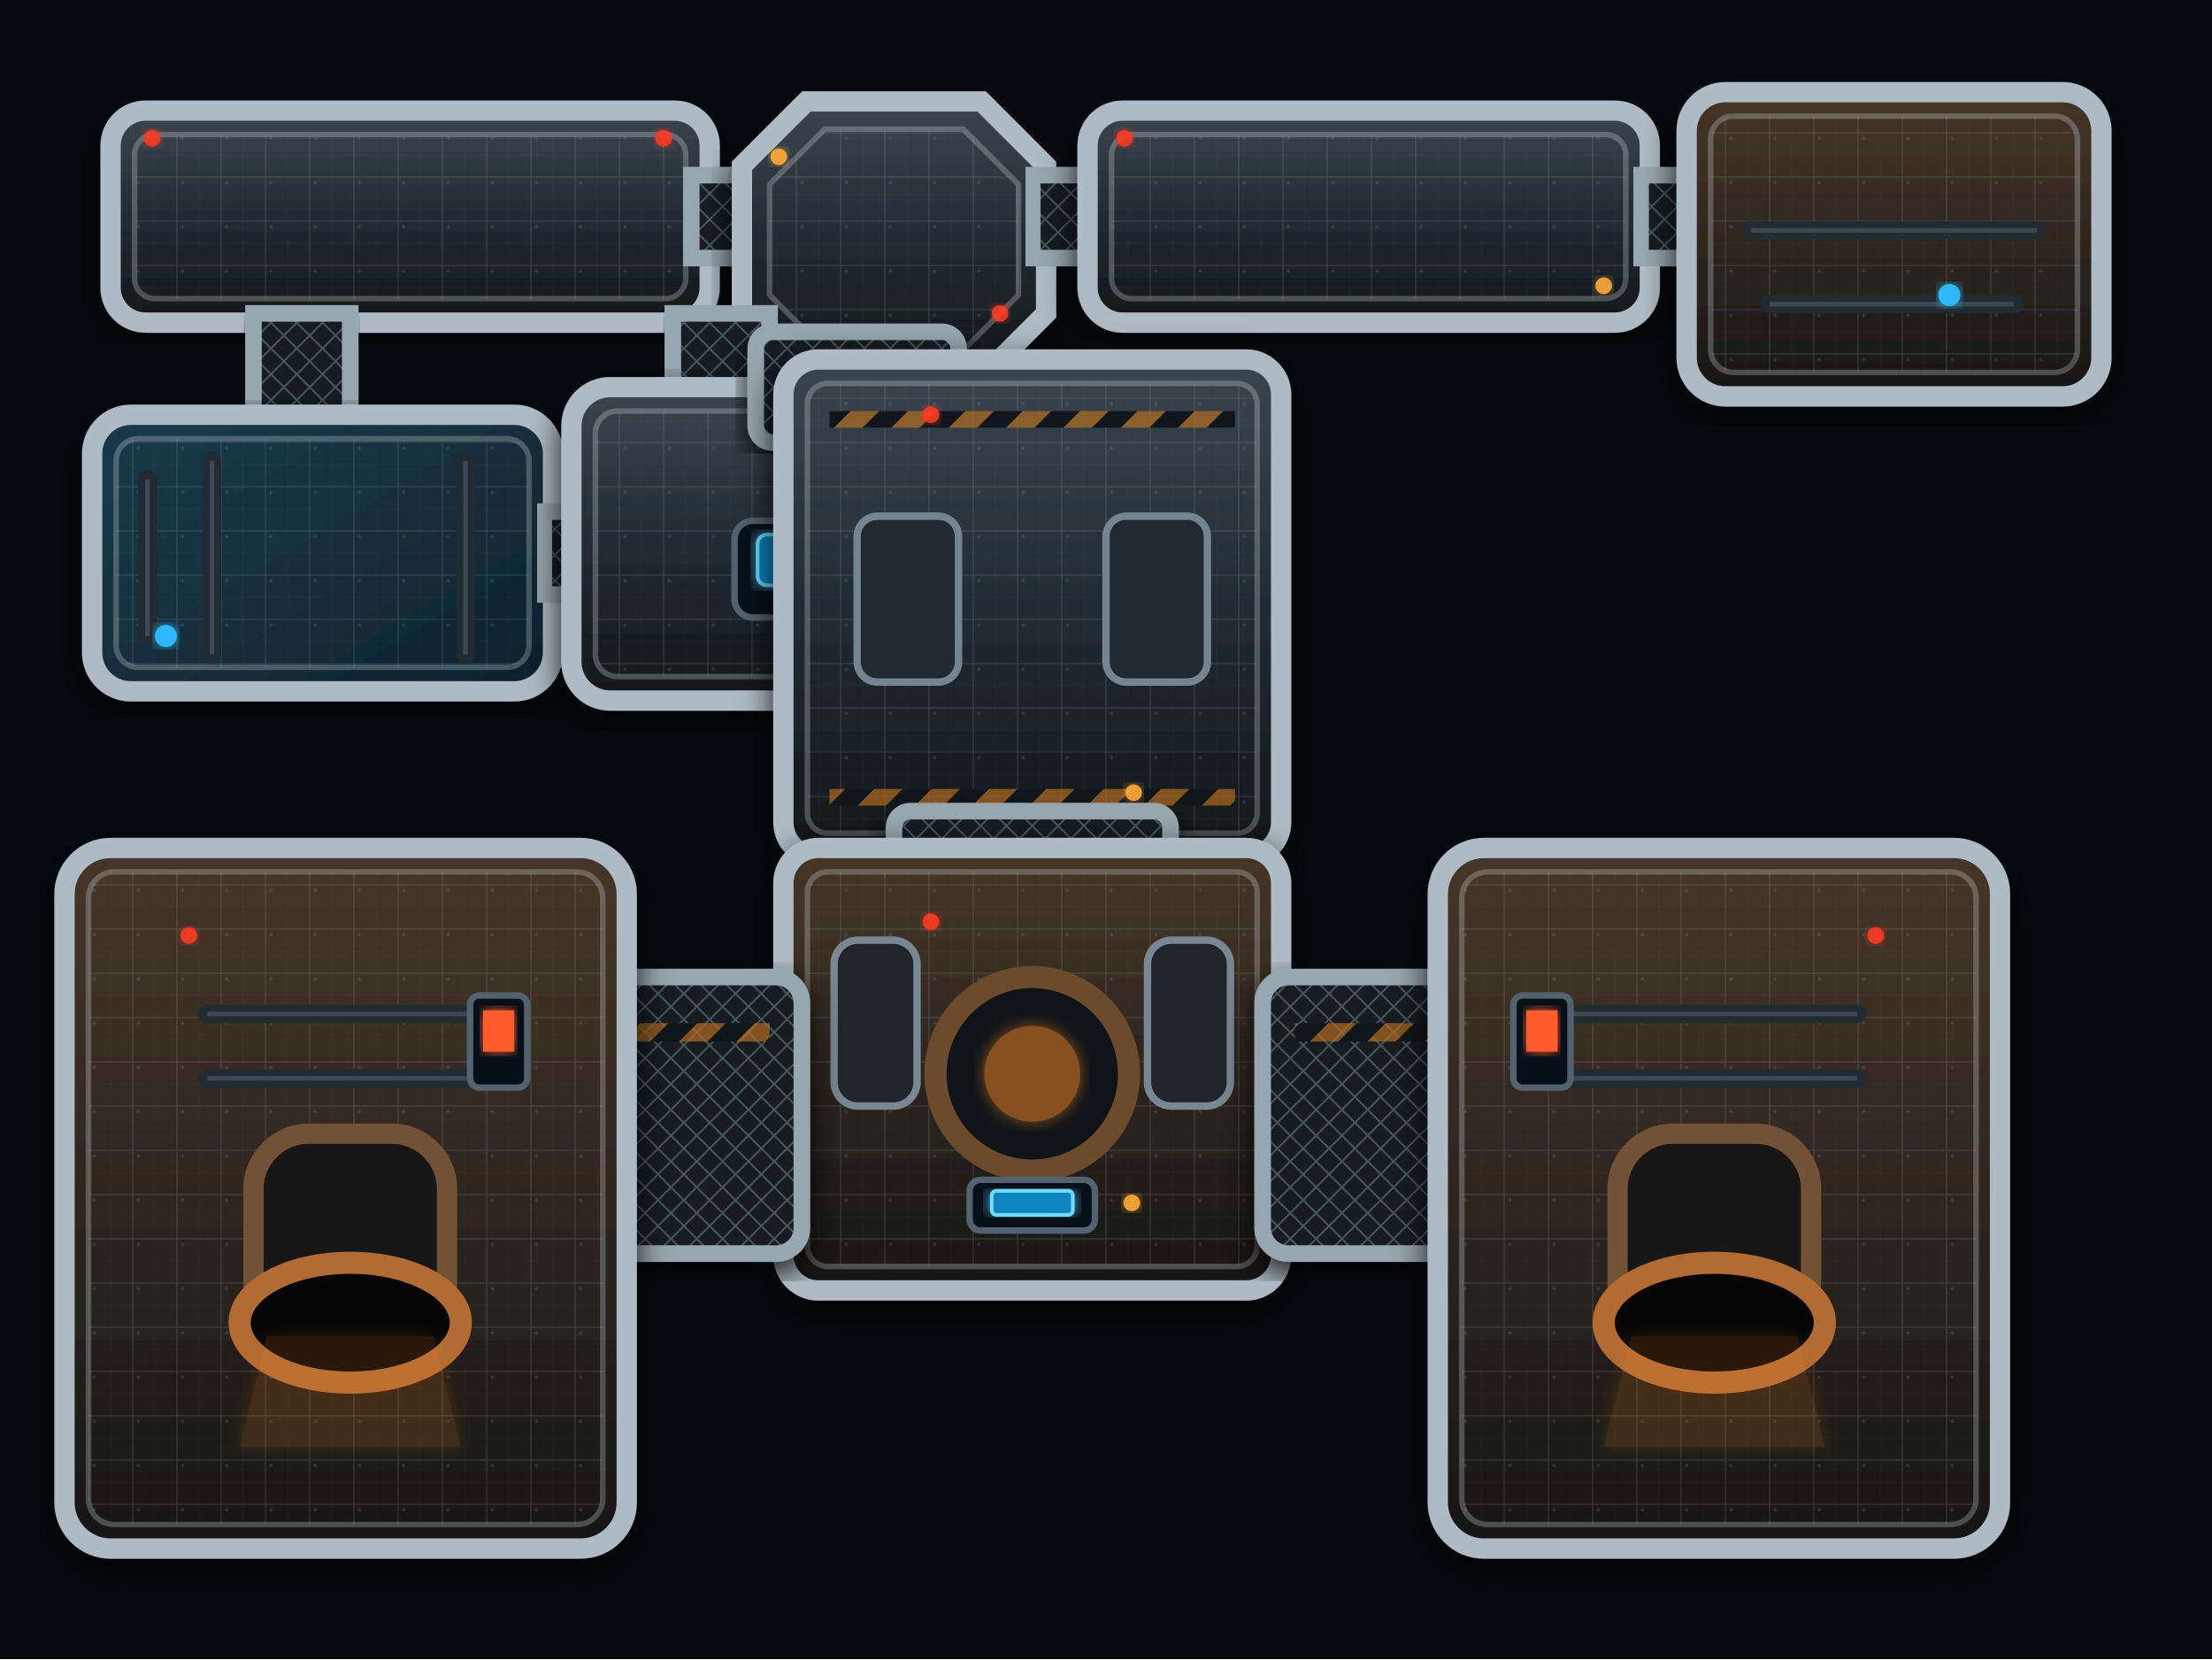
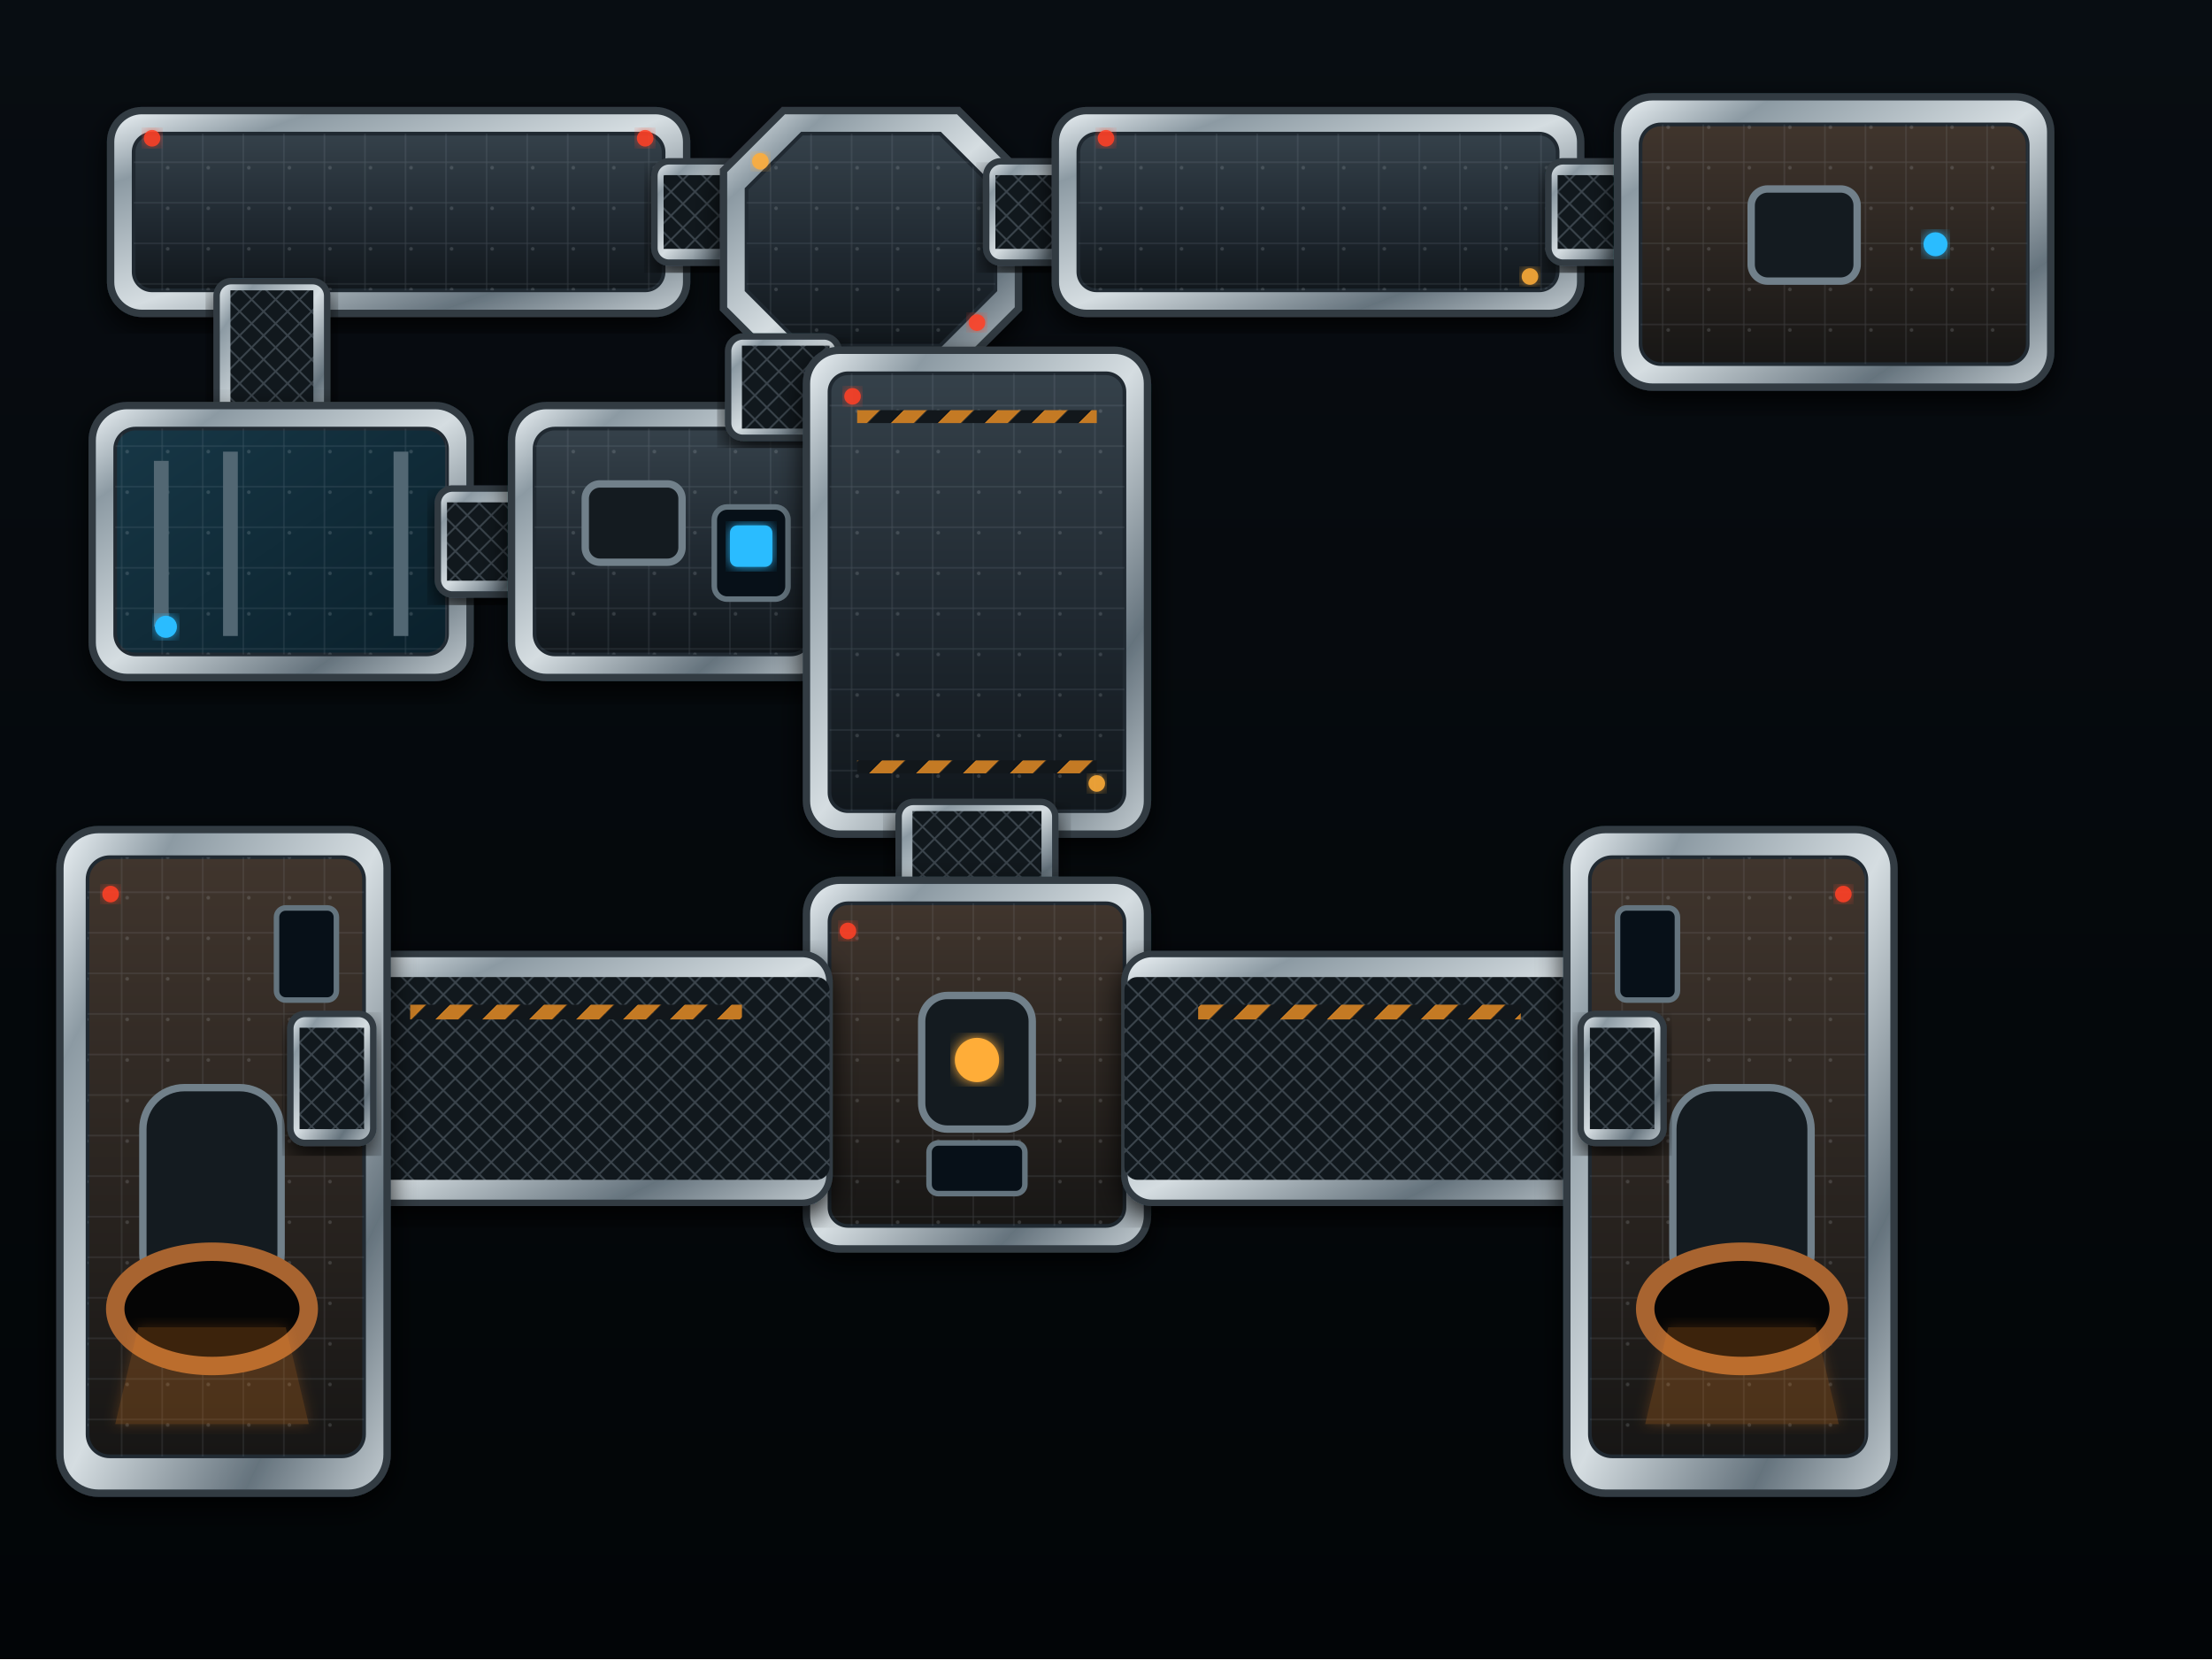
<svg xmlns="http://www.w3.org/2000/svg" width="2400" height="1800" viewBox="0 0 2400 1800">
  <defs>
+     <linearGradient id="bg" x1="0" y1="0" x2="0" y2="1">
+       <stop stop-color="#080d12" />
+       <stop offset="1" stop-color="#020507" />
+     </linearGradient>
    <linearGradient id="floor" x1="0" y1="0" x2="0" y2="1">
-       <stop offset="0" stop-color="#3a4650" />
-       <stop offset="0.5" stop-color="#222b33" />
-       <stop offset="1" stop-color="#11171a" />
+       <stop stop-color="#35414a" />
+       <stop offset=".55" stop-color="#202931" />
+       <stop offset="1" stop-color="#11171c" />
+     </linearGradient>
+     <linearGradient id="hot" x1="0" y1="0" x2="0" y2="1">
+       <stop stop-color="#40352d" />
+       <stop offset="1" stop-color="#171615" />
    </linearGradient>
    <linearGradient id="cool" x1="0" y1="0" x2="1" y2="1">
-       <stop offset="0" stop-color="#1a3b4b" />
-       <stop offset="1" stop-color="#0e222c" />
+       <stop stop-color="#173746" />
+       <stop offset="1" stop-color="#0a202b" />
    </linearGradient>
-     <linearGradient id="engine" x1="0" y1="0" x2="0" y2="1">
-       <stop offset="0" stop-color="#463629" />
-       <stop offset="1" stop-color="#171614" />
+     <linearGradient id="silver" x1="0" y1="0" x2="1" y2="1">
+       <stop stop-color="#eef4f7" />
+       <stop offset=".18" stop-color="#8c9aa3" />
+       <stop offset=".5" stop-color="#d5dde1" />
+       <stop offset=".78" stop-color="#65737d" />
+       <stop offset="1" stop-color="#c4cdd2" />
    </linearGradient>
-     <pattern id="grid" width="48" height="48" patternUnits="userSpaceOnUse">
-       <rect width="48" height="48" fill="none" stroke="#b5c2ca" stroke-opacity=".22" />
-       <path d="M0 24H48M24 0V48" stroke="#9fb2bf" stroke-opacity=".035" />
-       <circle cx="6" cy="6" r="2" fill="#8fa0aa" opacity=".18" />
+     <pattern id="grid" width="44" height="44" patternUnits="userSpaceOnUse">
+       <rect width="44" height="44" fill="none" stroke="#c6d2da" stroke-opacity=".16" />
+       <circle cx="6" cy="6" r="2" fill="#d7e0e5" opacity=".16" />
    </pattern>
-     <pattern id="grate" width="28" height="28" patternUnits="userSpaceOnUse">
-       <rect width="28" height="28" fill="#151c21" />
-       <path d="M0 0L28 28M28 0L0 28" stroke="#75848e" stroke-width="2" opacity=".55" />
+     <pattern id="grate" width="26" height="26" patternUnits="userSpaceOnUse">
+       <rect width="26" height="26" fill="#11181d" />
+       <path d="M0 0L26 26M26 0L0 26" stroke="#6f7e88" stroke-width="2" opacity=".44" />
    </pattern>
-     <pattern id="hazard" width="44" height="44" patternUnits="userSpaceOnUse" patternTransform="rotate(45)">
-       <rect width="22" height="44" fill="#b06b1e" opacity=".7" />
-       <rect x="22" width="22" height="44" fill="#11161a" />
+     <pattern id="hazard" width="36" height="36" patternUnits="userSpaceOnUse" patternTransform="rotate(45)">
+       <rect width="18" height="36" fill="#c47a24" />
+       <rect x="18" width="18" height="36" fill="#12171b" />
    </pattern>
+     <filter id="shadow">
+       <feDropShadow dx="0" dy="12" stdDeviation="15" flood-color="#000" flood-opacity=".85" />
+     </filter>
    <filter id="glow">
-       <feGaussianBlur stdDeviation="8" result="b" />
+       <feGaussianBlur stdDeviation="7" result="b" />
      <feMerge>
        <feMergeNode in="b" />
        <feMergeNode in="SourceGraphic" />
      </feMerge>
    </filter>
-     <filter id="shadow">
-       <feDropShadow dx="0" dy="14" stdDeviation="18" flood-color="#000" flood-opacity=".88" />
-     </filter>
    <style>
-       .room{stroke:#aebbc4;stroke-width:22;fill:url(#floor);filter:url(#shadow)}
-       .room.cool{fill:url(#cool)} .room.hot{fill:url(#engine)}
-       .inner{fill:url(#grid);stroke:#d4dde2;stroke-opacity:.28;stroke-width:6}
-       .corridor{fill:url(#grate);stroke:#98a6af;stroke-width:18;filter:url(#shadow)}
- .small{font-size:24px;letter-spacing:3px;fill:#9eafb9}
-       .pipe{fill:none;stroke:#202b32;stroke-width:20;stroke-linecap:round}
-       .pipe2{fill:none;stroke:#53616b;stroke-width:5;opacity:.55}
-       .lightR{fill:#ff3b24;filter:url(#glow)} .lightA{fill:#ffae39;filter:url(#glow)} .lightB{fill:#2fb9ff;filter:url(#glow)}
-       .console{fill:#071018;stroke:#52626e;stroke-width:7}.screen{fill:#0a84bd;stroke:#70d9ff;stroke-width:4;filter:url(#glow)}
-     </style>
+     .shell{fill:url(#silver);stroke:#303b43;stroke-width:8;filter:url(#shadow)}
+     .floor{fill:url(#floor);stroke:#202931;stroke-width:4}.floor.hot{fill:url(#hot)}.floor.cool{fill:url(#cool)}
+     .grid{fill:url(#grid)}.corridorShell{fill:url(#silver);stroke:#303b43;stroke-width:7;filter:url(#shadow)}.corridorFloor{fill:url(#grate)}
+     .machine{fill:#141b20;stroke:#71808a;stroke-width:8}.panel{fill:#071018;stroke:#64747e;stroke-width:6}.blue{fill:#2bbcff;filter:url(#glow)}.red{fill:#ff3f28;filter:url(#glow)}.amber{fill:#ffad38;filter:url(#glow)}
+   </style>
  </defs>
-   <rect width="2400" height="1800" fill="#060a0e" />
+   <rect width="2400" height="1800" fill="url(#bg)" />
  <g id="control-corridor">
-     <rect class="room" x="120" y="120" width="650" height="230" rx="38" />
-     <rect class="inner" x="146" y="146" width="598" height="178" rx="22" />
+     <rect class="shell" x="120" y="120" width="625" height="220" rx="34" />
+     <rect class="floor" x="145" y="145" width="575" height="170" rx="20" />
+     <rect class="grid" x="145" y="145" width="575" height="170" rx="20" />
  </g>
-   <rect class="corridor" x="750" y="190" width="85" height="90" />
+   <g>
+     <rect class="corridorShell" x="710" y="175" width="110" height="110" rx="16" />
+     <rect class="corridorFloor" x="720" y="190" width="90" height="80" />
+   </g>
  <g id="emergency-junction">
-     <path class="room" d="M875 110H1065L1135 180V340L1065 410H875L805 340V180Z" />
-     <path class="inner" d="M895 140H1045L1105 200V320L1045 380H895L835 320V200Z" />
+     <path class="shell" d="M850 120H1040L1105 185V335L1040 400H850L785 335V185Z" />
+     <path class="floor" d="M870 145H1020L1080 205V315L1020 375H870L810 315V205Z" />
+     <path class="grid" d="M870 145H1020L1080 205V315L1020 375H870L810 315V205Z" />
  </g>
-   <rect class="corridor" x="1120" y="190" width="70" height="90" />
+   <g>
+     <rect class="corridorShell" x="1070" y="175" width="110" height="110" rx="16" />
+     <rect class="corridorFloor" x="1080" y="190" width="90" height="80" />
+   </g>
  <g id="maintenance-hall">
-     <rect class="room" x="1180" y="120" width="610" height="230" rx="38" />
-     <rect class="inner" x="1206" y="146" width="558" height="178" rx="22" />
+     <rect class="shell" x="1145" y="120" width="570" height="220" rx="34" />
+     <rect class="floor" x="1170" y="145" width="520" height="170" rx="20" />
+     <rect class="grid" x="1170" y="145" width="520" height="170" rx="20" />
  </g>
-   <rect class="corridor" x="1780" y="190" width="70" height="90" />
+   <g>
+     <rect class="corridorShell" x="1680" y="175" width="110" height="110" rx="16" />
+     <rect class="corridorFloor" x="1690" y="190" width="90" height="80" />
+   </g>
  <g id="power-relay-room">
-     <rect class="room hot" x="1830" y="100" width="450" height="330" rx="42" />
-     <rect class="inner" x="1856" y="126" width="398" height="278" rx="25" />
-     <path class="pipe" d="M1900 250H2210M1920 330H2185" />
-     <path class="pipe2" d="M1900 250H2210M1920 330H2185" />
-     <circle class="lightB" cx="2115" cy="320" r="12" />
+     <rect class="shell" x="1755" y="105" width="470" height="315" rx="38" />
+     <rect class="floor hot" x="1780" y="135" width="420" height="260" rx="22" />
+     <rect class="grid" x="1780" y="135" width="420" height="260" rx="22" />
+     <rect class="machine" x="1900" y="205" width="115" height="100" rx="18" />
+     <circle class="blue" cx="2100" cy="265" r="13" />
  </g>
-   <rect class="corridor" x="275" y="340" width="105" height="120" />
+   <g>
+     <rect class="corridorShell" x="235" y="305" width="120" height="170" rx="16" />
+     <rect class="corridorFloor" x="250" y="315" width="90" height="150" />
+   </g>
  <g id="coolant-access">
-     <rect class="room cool" x="100" y="450" width="500" height="300" rx="42" />
-     <rect class="inner" x="126" y="476" width="448" height="248" rx="24" />
-     <path class="pipe" d="M160 520V690M230 500V710M505 500V710" />
-     <path class="pipe2" d="M160 520V690M230 500V710M505 500V710" />
-     <circle class="lightB" cx="180" cy="690" r="12" />
+     <rect class="shell" x="100" y="440" width="410" height="295" rx="38" />
+     <rect class="floor cool" x="125" y="465" width="360" height="245" rx="22" />
+     <rect class="grid" x="125" y="465" width="360" height="245" rx="22" />
+     <path d="M175 500V680M250 490V690M435 490V690" fill="none" stroke="#526773" stroke-width="16" />
+     <circle class="blue" cx="180" cy="680" r="12" />
  </g>
-   <rect class="corridor" x="590" y="555" width="70" height="90" />
-   <rect class="corridor" x="730" y="340" width="105" height="110" />
+   <g>
+     <rect class="corridorShell" x="475" y="530" width="115" height="115" rx="16" />
+     <rect class="corridorFloor" x="485" y="545" width="95" height="85" />
+   </g>
  <g id="storage-room">
-     <rect class="room" x="620" y="420" width="520" height="340" rx="42" />
-     <rect class="inner" x="646" y="446" width="468" height="288" rx="24" />
-     <rect class="console" x="797" y="565" width="126" height="105" rx="20" />
-     <rect class="screen" x="822" y="580" width="76" height="55" rx="10" />
+     <rect class="shell" x="555" y="440" width="350" height="295" rx="38" />
+     <rect class="floor" x="580" y="465" width="300" height="245" rx="22" />
+     <rect class="grid" x="580" y="465" width="300" height="245" rx="22" />
+     <rect class="machine" x="635" y="525" width="105" height="85" rx="16" />
+     <rect class="panel" x="775" y="550" width="80" height="100" rx="14" />
+     <rect class="blue" x="792" y="570" width="46" height="45" rx="8" />
  </g>
-   <rect class="corridor" x="820" y="360" width="220" height="120" rx="18" />
+   <g>
+     <rect class="corridorShell" x="790" y="365" width="120" height="110" rx="16" />
+     <rect class="corridorFloor" x="805" y="375" width="95" height="90" />
+   </g>
  <g id="maintenance-tunnel">
-     <rect class="room" x="850" y="390" width="540" height="540" rx="38" />
-     <rect class="inner" x="876" y="416" width="488" height="488" rx="22" />
-     <path d="M900 455H1340M900 865H1340" stroke="url(#hazard)" stroke-width="18" />
-     <rect x="930" y="560" width="110" height="180" rx="22" fill="#202a31" stroke="#75858f" stroke-width="8" />
-     <rect x="1200" y="560" width="110" height="180" rx="22" fill="#202a31" stroke="#75858f" stroke-width="8" />
+     <rect class="shell" x="875" y="380" width="370" height="525" rx="36" />
+     <rect class="floor" x="900" y="405" width="320" height="475" rx="20" />
+     <rect class="grid" x="900" y="405" width="320" height="475" rx="20" />
+     <rect x="930" y="445" width="260" height="14" fill="url(#hazard)" />
+     <rect x="930" y="825" width="260" height="14" fill="url(#hazard)" />
  </g>
-   <rect class="corridor" x="970" y="880" width="300" height="120" rx="18" />
+   <g>
+     <rect class="corridorShell" x="975" y="870" width="170" height="120" rx="16" />
+     <rect class="corridorFloor" x="990" y="880" width="140" height="100" />
+   </g>
  <g id="engine-room">
-     <rect class="room hot" x="850" y="920" width="540" height="480" rx="38" />
-     <rect class="inner" x="876" y="946" width="488" height="428" rx="22" />
-     <circle cx="1120" cy="1165" r="105" fill="#101419" stroke="#6b4b2c" stroke-width="24" />
-     <circle cx="1120" cy="1165" r="52" fill="#c46f22" opacity=".65" filter="url(#glow)" />
-     <rect class="console" x="1052" y="1280" width="136" height="55" rx="12" />
-     <rect class="screen" x="1076" y="1292" width="88" height="26" rx="5" />
-     <rect x="905" y="1020" width="90" height="180" rx="26" fill="#20262b" stroke="#788791" stroke-width="8" />
-     <rect x="1245" y="1020" width="90" height="180" rx="26" fill="#20262b" stroke="#788791" stroke-width="8" />
+     <rect class="shell" x="875" y="955" width="370" height="400" rx="36" />
+     <rect class="floor hot" x="900" y="980" width="320" height="350" rx="20" />
+     <rect class="grid" x="900" y="980" width="320" height="350" rx="20" />
+     <rect class="machine" x="1000" y="1080" width="120" height="145" rx="28" />
+     <circle class="amber" cx="1060" cy="1150" r="24" />
+     <rect class="panel" x="1008" y="1240" width="104" height="55" rx="10" />
  </g>
  <g id="port-engine-access">
-     <rect class="corridor" x="420" y="1060" width="450" height="300" rx="28" />
-     <rect x="455" y="1110" width="380" height="20" fill="url(#hazard)" />
-     <rect x="545" y="1180" width="120" height="115" rx="20" fill="#222b31" stroke="#71818b" stroke-width="8" />
+     <rect class="corridorShell" x="370" y="1035" width="530" height="270" rx="30" />
+     <rect class="corridorFloor" x="395" y="1060" width="505" height="220" rx="14" />
+     <rect x="445" y="1090" width="360" height="16" fill="url(#hazard)" />
  </g>
  <g id="starboard-engine-access">
-     <rect class="corridor" x="1370" y="1060" width="450" height="300" rx="28" />
-     <rect x="1405" y="1110" width="380" height="20" fill="url(#hazard)" />
-     <rect x="1575" y="1180" width="120" height="115" rx="20" fill="#222b31" stroke="#71818b" stroke-width="8" />
+     <rect class="corridorShell" x="1220" y="1035" width="530" height="270" rx="30" />
+     <rect class="corridorFloor" x="1220" y="1060" width="505" height="220" rx="14" />
+     <rect x="1300" y="1090" width="350" height="16" fill="url(#hazard)" />
  </g>
  <g id="port-thruster-chamber">
-     <rect class="room hot" x="70" y="920" width="610" height="760" rx="50" />
-     <rect class="inner" x="96" y="946" width="558" height="708" rx="28" />
-     <path class="pipe" d="M225 1100H535M225 1170H535" />
-     <path class="pipe2" d="M225 1100H535M225 1170H535" />
-     <g id="port-thruster">
-       <rect x="275" y="1230" width="210" height="220" rx="60" fill="#171717" stroke="#725236" stroke-width="22" />
-       <ellipse cx="380" cy="1435" rx="120" ry="65" fill="#050505" stroke="#b36b32" stroke-width="24" />
-       <path d="M290 1450L260 1570H500L470 1450Z" fill="#ff8b22" opacity=".15" filter="url(#glow)" />
-     </g>
-     <rect class="console" x="510" y="1080" width="62" height="100" rx="10" />
-     <rect x="524" y="1096" width="34" height="45" fill="#ff5b2f" filter="url(#glow)" />
+     <rect class="shell" x="65" y="900" width="355" height="720" rx="42" />
+     <rect class="floor hot" x="95" y="930" width="300" height="650" rx="24" />
+     <rect class="grid" x="95" y="930" width="300" height="650" rx="24" />
+     <rect class="machine" x="155" y="1180" width="150" height="225" rx="45" />
+     <ellipse cx="230" cy="1420" rx="105" ry="62" fill="#050505" stroke="#a86430" stroke-width="20" />
+     <path d="M150 1440L125 1545H335L310 1440Z" fill="#ff8c26" opacity=".22" filter="url(#glow)" />
+     <rect class="panel" x="300" y="985" width="65" height="100" rx="10" />
+   </g>
+   <g>
+     <rect class="corridorShell" x="315" y="1100" width="90" height="140" rx="16" />
+     <rect class="corridorFloor" x="325" y="1115" width="70" height="110" />
  </g>
  <g id="starboard-thruster-chamber">
-     <rect class="room hot" x="1560" y="920" width="610" height="760" rx="50" />
-     <rect class="inner" x="1586" y="946" width="558" height="708" rx="28" />
-     <path class="pipe" d="M1705 1100H2015M1705 1170H2015" />
-     <path class="pipe2" d="M1705 1100H2015M1705 1170H2015" />
-     <g id="starboard-thruster">
-       <rect x="1755" y="1230" width="210" height="220" rx="60" fill="#171717" stroke="#725236" stroke-width="22" />
-       <ellipse cx="1860" cy="1435" rx="120" ry="65" fill="#050505" stroke="#b36b32" stroke-width="24" />
-       <path d="M1770 1450L1740 1570H1980L1950 1450Z" fill="#ff8b22" opacity=".15" filter="url(#glow)" />
-     </g>
-     <rect class="console" x="1642" y="1080" width="62" height="100" rx="10" />
-     <rect x="1656" y="1096" width="34" height="45" fill="#ff5b2f" filter="url(#glow)" />
+     <rect class="shell" x="1700" y="900" width="355" height="720" rx="42" />
+     <rect class="floor hot" x="1725" y="930" width="300" height="650" rx="24" />
+     <rect class="grid" x="1725" y="930" width="300" height="650" rx="24" />
+     <rect class="machine" x="1815" y="1180" width="150" height="225" rx="45" />
+     <ellipse cx="1890" cy="1420" rx="105" ry="62" fill="#050505" stroke="#a86430" stroke-width="20" />
+     <path d="M1810 1440L1785 1545H1995L1970 1440Z" fill="#ff8c26" opacity=".22" filter="url(#glow)" />
+     <rect class="panel" x="1755" y="985" width="65" height="100" rx="10" />
+   </g>
+   <g>
+     <rect class="corridorShell" x="1715" y="1100" width="90" height="140" rx="16" />
+     <rect class="corridorFloor" x="1725" y="1115" width="70" height="110" />
  </g>
  <g opacity=".9">
-     <circle class="lightR" cx="165" cy="150" r="9" />
-     <circle class="lightR" cx="720" cy="150" r="9" />
-     <circle class="lightA" cx="845" cy="170" r="9" />
-     <circle class="lightR" cx="1085" cy="340" r="9" />
-     <circle class="lightR" cx="1220" cy="150" r="9" />
-     <circle class="lightA" cx="1740" cy="310" r="9" />
-     <circle class="lightR" cx="1010" cy="450" r="9" />
-     <circle class="lightA" cx="1230" cy="860" r="9" />
-     <circle class="lightR" cx="1010" cy="1000" r="9" />
-     <circle class="lightA" cx="1228" cy="1305" r="9" />
-     <circle class="lightR" cx="205" cy="1015" r="9" />
-     <circle class="lightR" cx="2035" cy="1015" r="9" />
+     <circle class="red" cx="165" cy="150" r="9" />
+     <circle class="red" cx="700" cy="150" r="9" />
+     <circle class="amber" cx="825" cy="175" r="9" />
+     <circle class="red" cx="1060" cy="350" r="9" />
+     <circle class="red" cx="1200" cy="150" r="9" />
+     <circle class="amber" cx="1660" cy="300" r="9" />
+     <circle class="red" cx="925" cy="430" r="9" />
+     <circle class="amber" cx="1190" cy="850" r="9" />
+     <circle class="red" cx="920" cy="1010" r="9" />
+     <circle class="red" cx="120" cy="970" r="9" />
+     <circle class="red" cx="2000" cy="970" r="9" />
  </g>
</svg>
